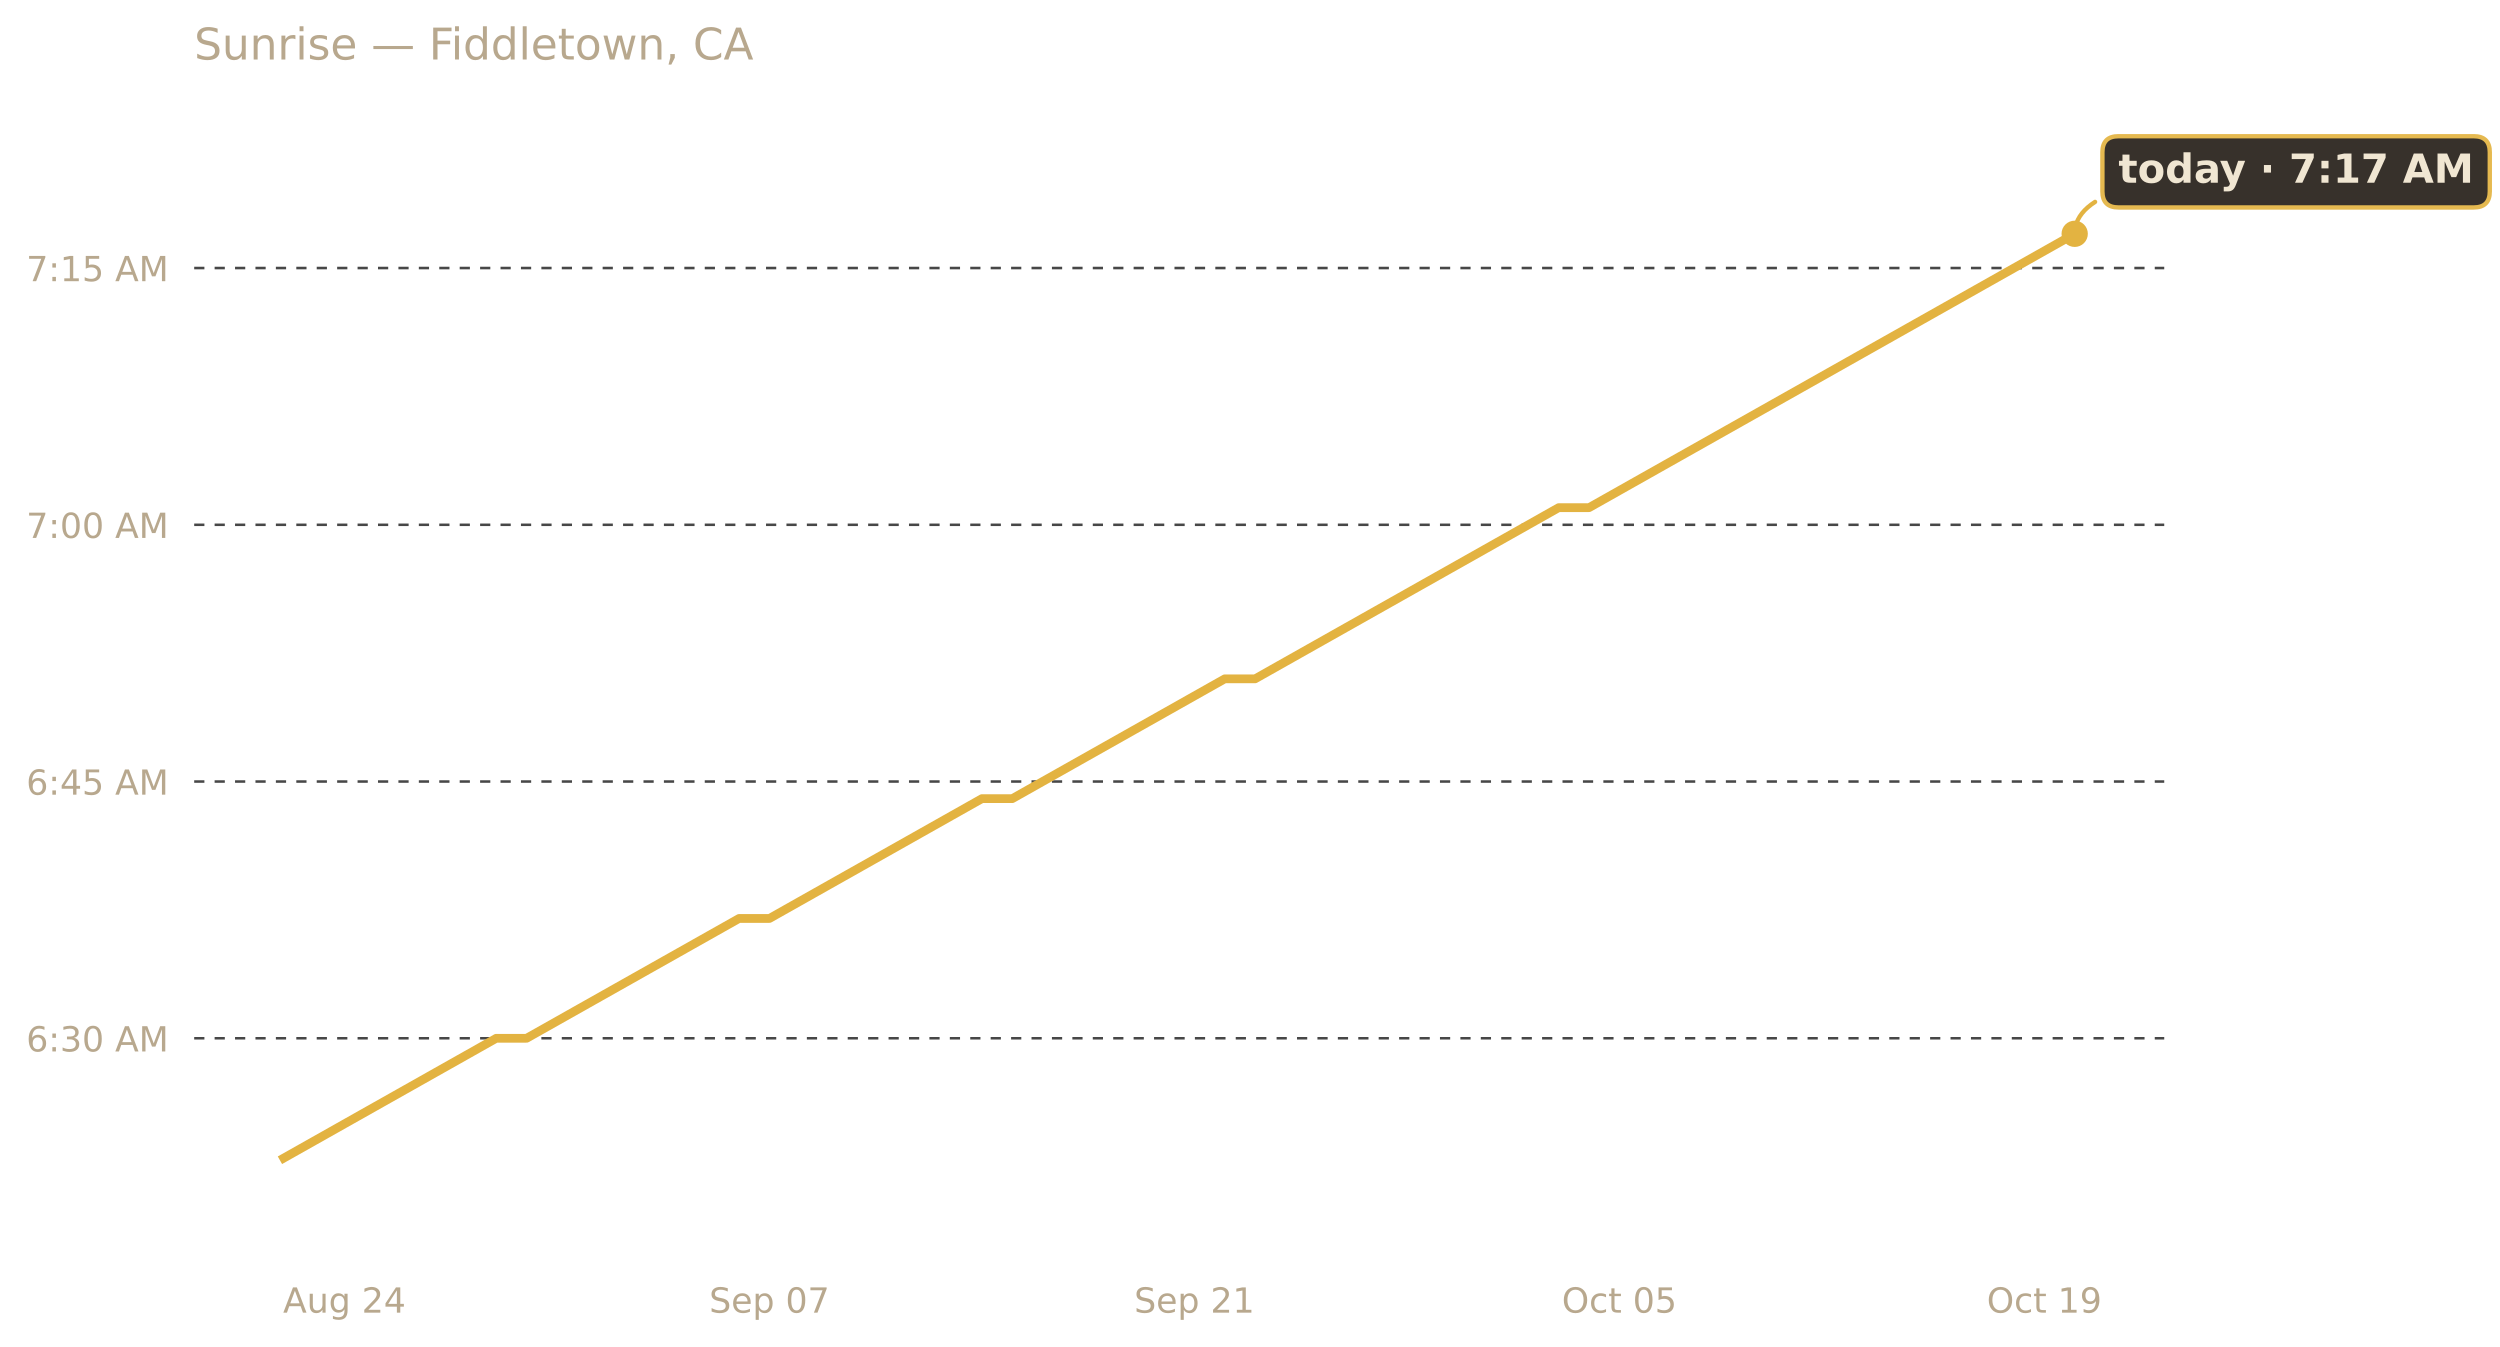
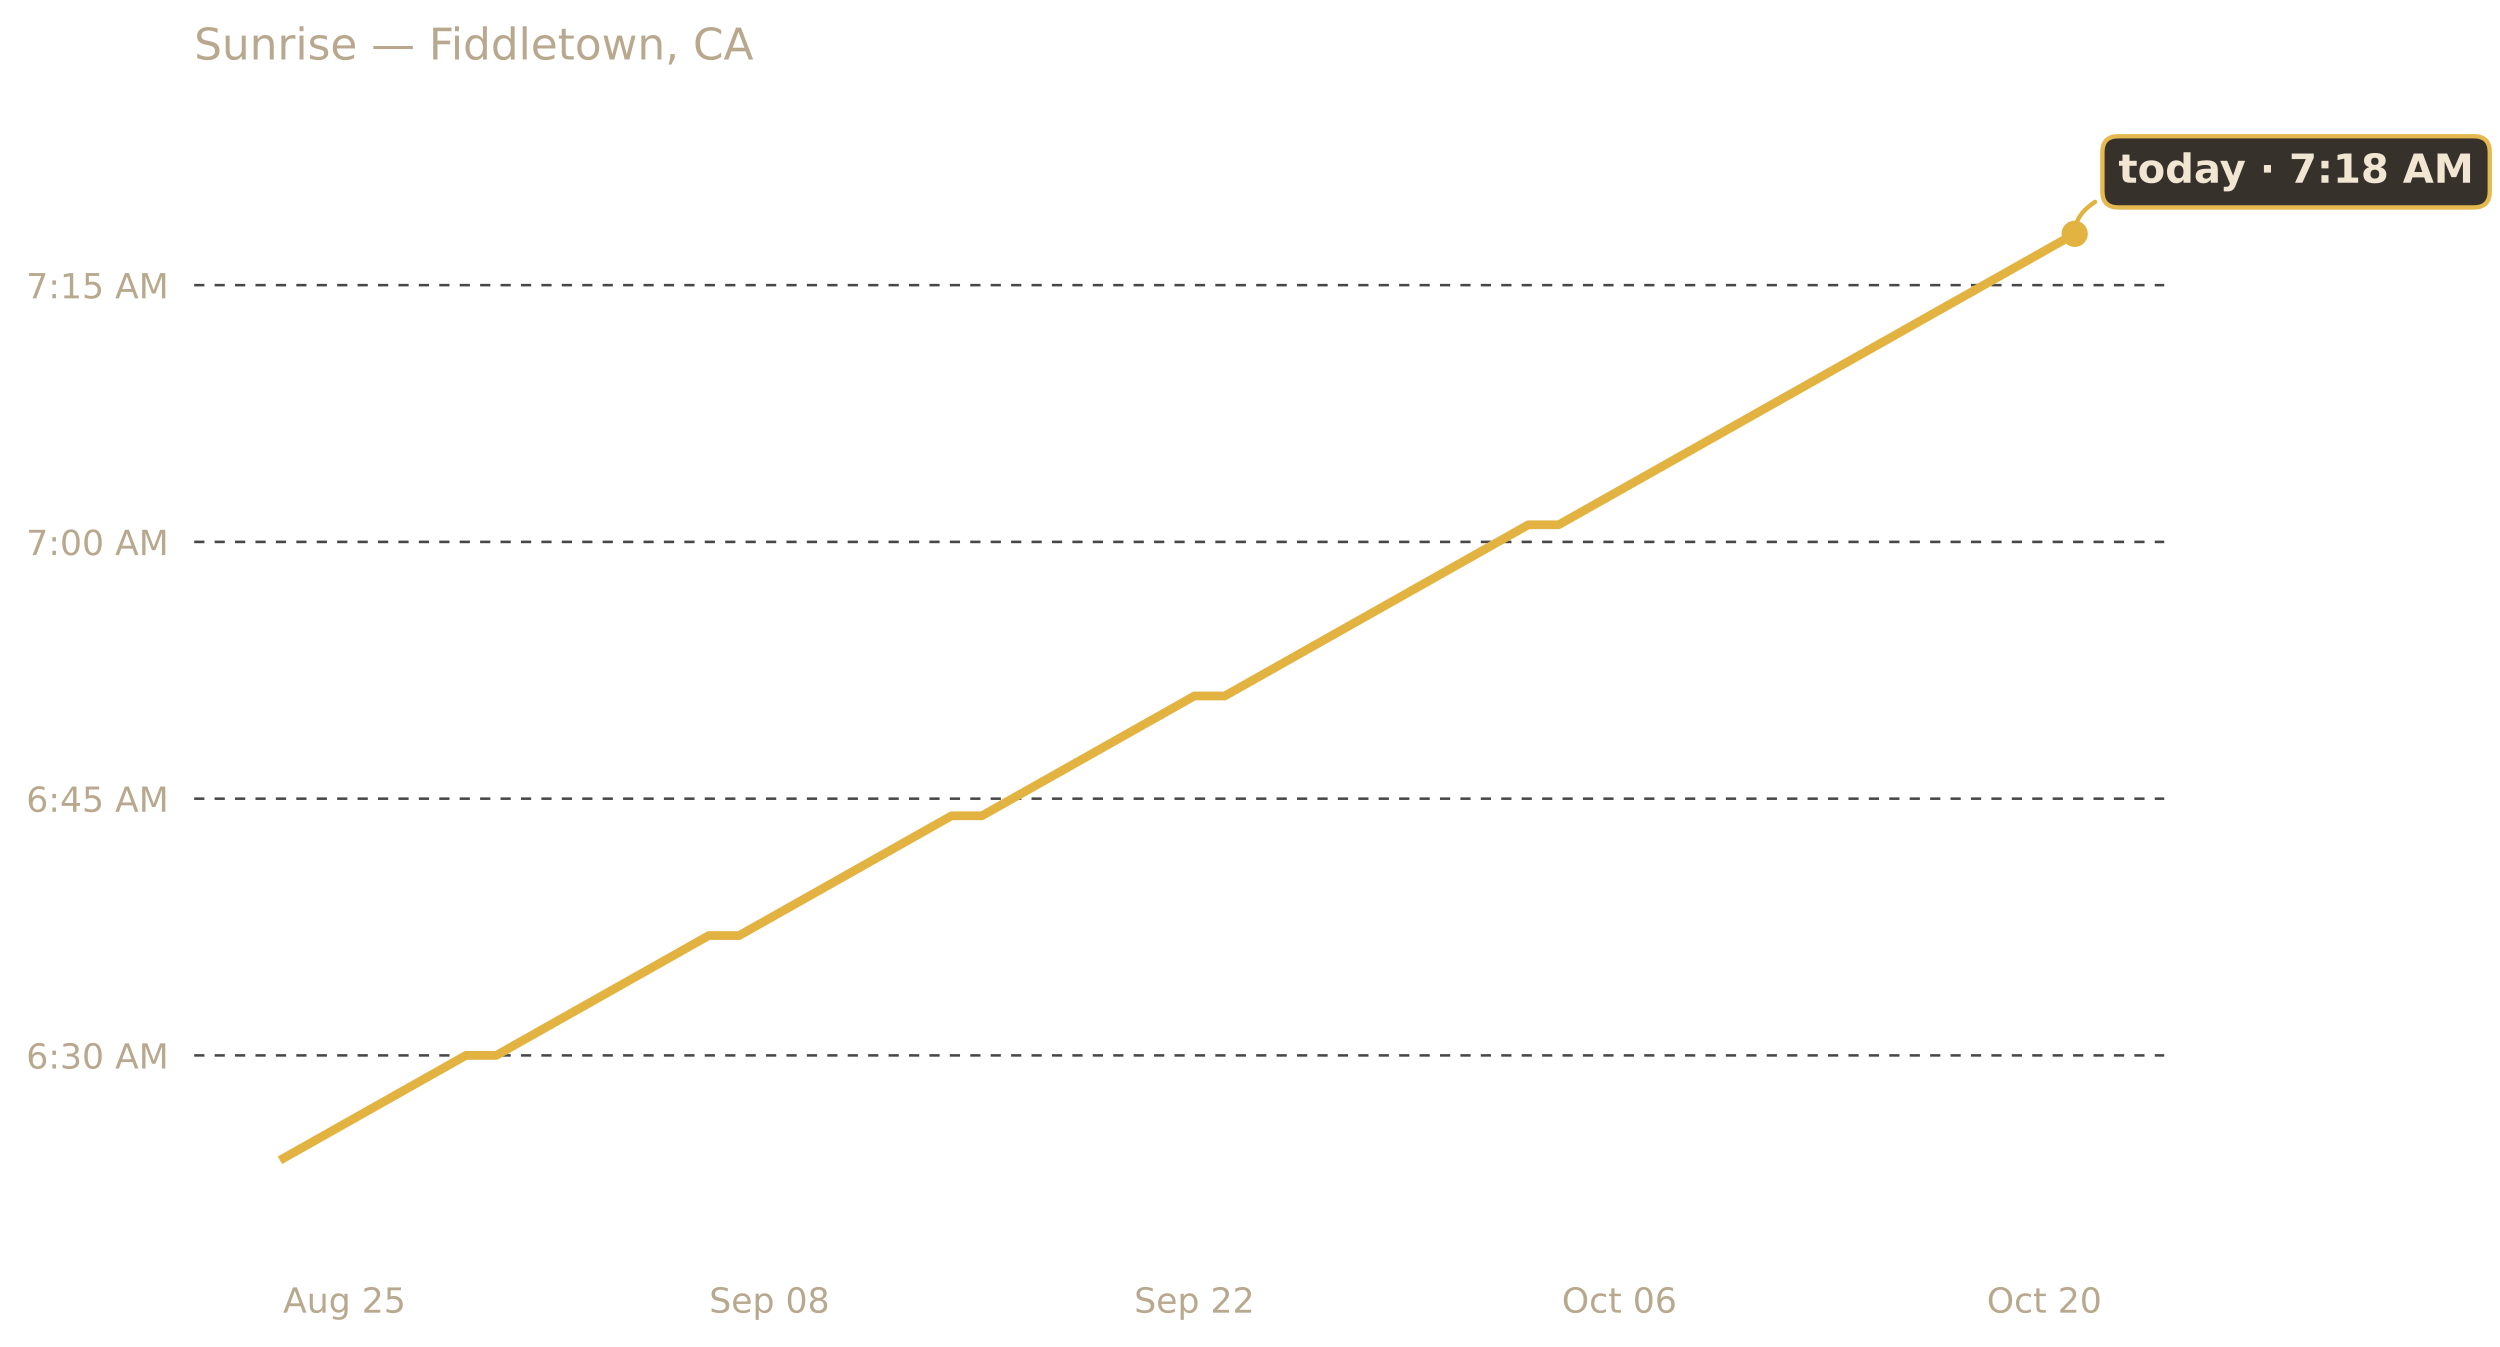
<svg xmlns="http://www.w3.org/2000/svg" xmlns:xlink="http://www.w3.org/1999/xlink" width="685.516pt" height="369.112pt" viewBox="0 0 685.516 369.112" version="1.1">
  <defs>
    <style type="text/css">*{stroke-linejoin: round; stroke-linecap: butt}</style>
  </defs>
  <g id="figure_1">
    <g id="patch_1">
      <path d="M 0 369.112  L 685.516 369.112  L 685.516 0  L 0 0  L 0 369.112  z " style="fill: none; opacity: 0" />
    </g>
    <g id="axes_1">
      <g id="patch_2">
        <path d="M 53.248 345.718  L 593.447 345.718  L 593.447 30.318  L 53.248 30.318  L 53.248 345.718  z " style="fill: none" />
      </g>
      <g id="matplotlib.axis_1">
        <g id="xtick_1">
          <g id="text_1">
            <g style="fill: #b8a88e" transform="translate(77.62049 359.9366) scale(0.095 -0.095)">
              <defs>
                <path id="DejaVuSans-41" d="M 2188 4044  L 1331 1722  L 3047 1722  L 2188 4044  z M 1831 4666  L 2547 4666  L 4325 0  L 3669 0  L 3244 1197  L 1141 1197  L 716 0  L 50 0  L 1831 4666  z " transform="scale(0.015625)" />
                <path id="DejaVuSans-75" d="M 544 1381  L 544 3500  L 1119 3500  L 1119 1403  Q 1119 906 1312 657  Q 1506 409 1894 409  Q 2359 409 2629 706  Q 2900 1003 2900 1516  L 2900 3500  L 3475 3500  L 3475 0  L 2900 0  L 2900 538  Q 2691 219 2414 64  Q 2138 -91 1772 -91  Q 1169 -91 856 284  Q 544 659 544 1381  z M 1991 3584  L 1991 3584  z " transform="scale(0.015625)" />
                <path id="DejaVuSans-67" d="M 2906 1791  Q 2906 2416 2648 2759  Q 2391 3103 1925 3103  Q 1463 3103 1205 2759  Q 947 2416 947 1791  Q 947 1169 1205 825  Q 1463 481 1925 481  Q 2391 481 2648 825  Q 2906 1169 2906 1791  z M 3481 434  Q 3481 -459 3084 -895  Q 2688 -1331 1869 -1331  Q 1566 -1331 1297 -1286  Q 1028 -1241 775 -1147  L 775 -588  Q 1028 -725 1275 -790  Q 1522 -856 1778 -856  Q 2344 -856 2625 -561  Q 2906 -266 2906 331  L 2906 616  Q 2728 306 2450 153  Q 2172 0 1784 0  Q 1141 0 747 490  Q 353 981 353 1791  Q 353 2603 747 3093  Q 1141 3584 1784 3584  Q 2172 3584 2450 3431  Q 2728 3278 2906 2969  L 2906 3500  L 3481 3500  L 3481 434  z " transform="scale(0.015625)" />
                <path id="DejaVuSans-20" transform="scale(0.015625)" />
                <path id="DejaVuSans-32" d="M 1228 531  L 3431 531  L 3431 0  L 469 0  L 469 531  Q 828 903 1448 1529  Q 2069 2156 2228 2338  Q 2531 2678 2651 2914  Q 2772 3150 2772 3378  Q 2772 3750 2511 3984  Q 2250 4219 1831 4219  Q 1534 4219 1204 4116  Q 875 4013 500 3803  L 500 4441  Q 881 4594 1212 4672  Q 1544 4750 1819 4750  Q 2544 4750 2975 4387  Q 3406 4025 3406 3419  Q 3406 3131 3298 2873  Q 3191 2616 2906 2266  Q 2828 2175 2409 1742  Q 1991 1309 1228 531  z " transform="scale(0.015625)" />
-                 <path id="DejaVuSans-34" d="M 2419 4116  L 825 1625  L 2419 1625  L 2419 4116  z M 2253 4666  L 3047 4666  L 3047 1625  L 3713 1625  L 3713 1100  L 3047 1100  L 3047 0  L 2419 0  L 2419 1100  L 313 1100  L 313 1709  L 2253 4666  z " transform="scale(0.015625)" />
+                 <path id="DejaVuSans-35" d="M 691 4666  L 3169 4666  L 3169 4134  L 1269 4134  L 1269 2991  Q 1406 3038 1543 3061  Q 1681 3084 1819 3084  Q 2600 3084 3056 2656  Q 3513 2228 3513 1497  Q 3513 744 3044 326  Q 2575 -91 1722 -91  Q 1428 -91 1123 -41  Q 819 9 494 109  L 494 744  Q 775 591 1075 516  Q 1375 441 1709 441  Q 2250 441 2565 725  Q 2881 1009 2881 1497  Q 2881 1984 2565 2268  Q 2250 2553 1709 2553  Q 1456 2553 1204 2497  Q 953 2441 691 2322  L 691 4666  z " transform="scale(0.015625)" />
              </defs>
              <use xlink:href="#DejaVuSans-41" />
              <use xlink:href="#DejaVuSans-75" x="68.408" />
              <use xlink:href="#DejaVuSans-67" x="131.787" />
              <use xlink:href="#DejaVuSans-20" x="195.264" />
              <use xlink:href="#DejaVuSans-32" x="227.051" />
-               <use xlink:href="#DejaVuSans-34" x="290.674" />
+               <use xlink:href="#DejaVuSans-35" x="290.674" />
            </g>
          </g>
        </g>
        <g id="xtick_2">
          <g id="text_2">
            <g style="fill: #b8a88e" transform="translate(194.4717 359.9366) scale(0.095 -0.095)">
              <defs>
                <path id="DejaVuSans-53" d="M 3425 4513  L 3425 3897  Q 3066 4069 2747 4153  Q 2428 4238 2131 4238  Q 1616 4238 1336 4038  Q 1056 3838 1056 3469  Q 1056 3159 1242 3001  Q 1428 2844 1947 2747  L 2328 2669  Q 3034 2534 3370 2195  Q 3706 1856 3706 1288  Q 3706 609 3251 259  Q 2797 -91 1919 -91  Q 1588 -91 1214 -16  Q 841 59 441 206  L 441 856  Q 825 641 1194 531  Q 1563 422 1919 422  Q 2459 422 2753 634  Q 3047 847 3047 1241  Q 3047 1584 2836 1778  Q 2625 1972 2144 2069  L 1759 2144  Q 1053 2284 737 2584  Q 422 2884 422 3419  Q 422 4038 858 4394  Q 1294 4750 2059 4750  Q 2388 4750 2728 4690  Q 3069 4631 3425 4513  z " transform="scale(0.015625)" />
                <path id="DejaVuSans-65" d="M 3597 1894  L 3597 1613  L 953 1613  Q 991 1019 1311 708  Q 1631 397 2203 397  Q 2534 397 2845 478  Q 3156 559 3463 722  L 3463 178  Q 3153 47 2828 -22  Q 2503 -91 2169 -91  Q 1331 -91 842 396  Q 353 884 353 1716  Q 353 2575 817 3079  Q 1281 3584 2069 3584  Q 2775 3584 3186 3129  Q 3597 2675 3597 1894  z M 3022 2063  Q 3016 2534 2758 2815  Q 2500 3097 2075 3097  Q 1594 3097 1305 2825  Q 1016 2553 972 2059  L 3022 2063  z " transform="scale(0.015625)" />
                <path id="DejaVuSans-70" d="M 1159 525  L 1159 -1331  L 581 -1331  L 581 3500  L 1159 3500  L 1159 2969  Q 1341 3281 1617 3432  Q 1894 3584 2278 3584  Q 2916 3584 3314 3078  Q 3713 2572 3713 1747  Q 3713 922 3314 415  Q 2916 -91 2278 -91  Q 1894 -91 1617 61  Q 1341 213 1159 525  z M 3116 1747  Q 3116 2381 2855 2742  Q 2594 3103 2138 3103  Q 1681 3103 1420 2742  Q 1159 2381 1159 1747  Q 1159 1113 1420 752  Q 1681 391 2138 391  Q 2594 391 2855 752  Q 3116 1113 3116 1747  z " transform="scale(0.015625)" />
                <path id="DejaVuSans-30" d="M 2034 4250  Q 1547 4250 1301 3770  Q 1056 3291 1056 2328  Q 1056 1369 1301 889  Q 1547 409 2034 409  Q 2525 409 2770 889  Q 3016 1369 3016 2328  Q 3016 3291 2770 3770  Q 2525 4250 2034 4250  z M 2034 4750  Q 2819 4750 3233 4129  Q 3647 3509 3647 2328  Q 3647 1150 3233 529  Q 2819 -91 2034 -91  Q 1250 -91 836 529  Q 422 1150 422 2328  Q 422 3509 836 4129  Q 1250 4750 2034 4750  z " transform="scale(0.015625)" />
-                 <path id="DejaVuSans-37" d="M 525 4666  L 3525 4666  L 3525 4397  L 1831 0  L 1172 0  L 2766 4134  L 525 4134  L 525 4666  z " transform="scale(0.015625)" />
+                 <path id="DejaVuSans-38" d="M 2034 2216  Q 1584 2216 1326 1975  Q 1069 1734 1069 1313  Q 1069 891 1326 650  Q 1584 409 2034 409  Q 2484 409 2743 651  Q 3003 894 3003 1313  Q 3003 1734 2745 1975  Q 2488 2216 2034 2216  z M 1403 2484  Q 997 2584 770 2862  Q 544 3141 544 3541  Q 544 4100 942 4425  Q 1341 4750 2034 4750  Q 2731 4750 3128 4425  Q 3525 4100 3525 3541  Q 3525 3141 3298 2862  Q 3072 2584 2669 2484  Q 3125 2378 3379 2068  Q 3634 1759 3634 1313  Q 3634 634 3220 271  Q 2806 -91 2034 -91  Q 1263 -91 848 271  Q 434 634 434 1313  Q 434 1759 690 2068  Q 947 2378 1403 2484  z M 1172 3481  Q 1172 3119 1398 2916  Q 1625 2713 2034 2713  Q 2441 2713 2670 2916  Q 2900 3119 2900 3481  Q 2900 3844 2670 4047  Q 2441 4250 2034 4250  Q 1625 4250 1398 4047  Q 1172 3844 1172 3481  z " transform="scale(0.015625)" />
              </defs>
              <use xlink:href="#DejaVuSans-53" />
              <use xlink:href="#DejaVuSans-65" x="63.477" />
              <use xlink:href="#DejaVuSans-70" x="125" />
              <use xlink:href="#DejaVuSans-20" x="188.477" />
              <use xlink:href="#DejaVuSans-30" x="220.264" />
-               <use xlink:href="#DejaVuSans-37" x="283.887" />
+               <use xlink:href="#DejaVuSans-38" x="283.887" />
            </g>
          </g>
        </g>
        <g id="xtick_3">
          <g id="text_3">
            <g style="fill: #b8a88e" transform="translate(311.0016 359.9366) scale(0.095 -0.095)">
-               <defs>
-                 <path id="DejaVuSans-31" d="M 794 531  L 1825 531  L 1825 4091  L 703 3866  L 703 4441  L 1819 4666  L 2450 4666  L 2450 531  L 3481 531  L 3481 0  L 794 0  L 794 531  z " transform="scale(0.015625)" />
-               </defs>
              <use xlink:href="#DejaVuSans-53" />
              <use xlink:href="#DejaVuSans-65" x="63.477" />
              <use xlink:href="#DejaVuSans-70" x="125" />
              <use xlink:href="#DejaVuSans-20" x="188.477" />
              <use xlink:href="#DejaVuSans-32" x="220.264" />
-               <use xlink:href="#DejaVuSans-31" x="283.887" />
+               <use xlink:href="#DejaVuSans-32" x="283.887" />
            </g>
          </g>
        </g>
        <g id="xtick_4">
          <g id="text_4">
            <g style="fill: #b8a88e" transform="translate(428.2721 359.9366) scale(0.095 -0.095)">
              <defs>
                <path id="DejaVuSans-4f" d="M 2522 4238  Q 1834 4238 1429 3725  Q 1025 3213 1025 2328  Q 1025 1447 1429 934  Q 1834 422 2522 422  Q 3209 422 3611 934  Q 4013 1447 4013 2328  Q 4013 3213 3611 3725  Q 3209 4238 2522 4238  z M 2522 4750  Q 3503 4750 4090 4092  Q 4678 3434 4678 2328  Q 4678 1225 4090 567  Q 3503 -91 2522 -91  Q 1538 -91 948 565  Q 359 1222 359 2328  Q 359 3434 948 4092  Q 1538 4750 2522 4750  z " transform="scale(0.015625)" />
                <path id="DejaVuSans-63" d="M 3122 3366  L 3122 2828  Q 2878 2963 2633 3030  Q 2388 3097 2138 3097  Q 1578 3097 1268 2742  Q 959 2388 959 1747  Q 959 1106 1268 751  Q 1578 397 2138 397  Q 2388 397 2633 464  Q 2878 531 3122 666  L 3122 134  Q 2881 22 2623 -34  Q 2366 -91 2075 -91  Q 1284 -91 818 406  Q 353 903 353 1747  Q 353 2603 823 3093  Q 1294 3584 2113 3584  Q 2378 3584 2631 3529  Q 2884 3475 3122 3366  z " transform="scale(0.015625)" />
                <path id="DejaVuSans-74" d="M 1172 4494  L 1172 3500  L 2356 3500  L 2356 3053  L 1172 3053  L 1172 1153  Q 1172 725 1289 603  Q 1406 481 1766 481  L 2356 481  L 2356 0  L 1766 0  Q 1100 0 847 248  Q 594 497 594 1153  L 594 3053  L 172 3053  L 172 3500  L 594 3500  L 594 4494  L 1172 4494  z " transform="scale(0.015625)" />
-                 <path id="DejaVuSans-35" d="M 691 4666  L 3169 4666  L 3169 4134  L 1269 4134  L 1269 2991  Q 1406 3038 1543 3061  Q 1681 3084 1819 3084  Q 2600 3084 3056 2656  Q 3513 2228 3513 1497  Q 3513 744 3044 326  Q 2575 -91 1722 -91  Q 1428 -91 1123 -41  Q 819 9 494 109  L 494 744  Q 775 591 1075 516  Q 1375 441 1709 441  Q 2250 441 2565 725  Q 2881 1009 2881 1497  Q 2881 1984 2565 2268  Q 2250 2553 1709 2553  Q 1456 2553 1204 2497  Q 953 2441 691 2322  L 691 4666  z " transform="scale(0.015625)" />
+                 <path id="DejaVuSans-36" d="M 2113 2584  Q 1688 2584 1439 2293  Q 1191 2003 1191 1497  Q 1191 994 1439 701  Q 1688 409 2113 409  Q 2538 409 2786 701  Q 3034 994 3034 1497  Q 3034 2003 2786 2293  Q 2538 2584 2113 2584  z M 3366 4563  L 3366 3988  Q 3128 4100 2886 4159  Q 2644 4219 2406 4219  Q 1781 4219 1451 3797  Q 1122 3375 1075 2522  Q 1259 2794 1537 2939  Q 1816 3084 2150 3084  Q 2853 3084 3261 2657  Q 3669 2231 3669 1497  Q 3669 778 3244 343  Q 2819 -91 2113 -91  Q 1303 -91 875 529  Q 447 1150 447 2328  Q 447 3434 972 4092  Q 1497 4750 2381 4750  Q 2619 4750 2861 4703  Q 3103 4656 3366 4563  z " transform="scale(0.015625)" />
              </defs>
              <use xlink:href="#DejaVuSans-4f" />
              <use xlink:href="#DejaVuSans-63" x="78.711" />
              <use xlink:href="#DejaVuSans-74" x="133.691" />
              <use xlink:href="#DejaVuSans-20" x="172.9" />
              <use xlink:href="#DejaVuSans-30" x="204.688" />
-               <use xlink:href="#DejaVuSans-35" x="268.311" />
+               <use xlink:href="#DejaVuSans-36" x="268.311" />
            </g>
          </g>
        </g>
        <g id="xtick_5">
          <g id="text_5">
            <g style="fill: #b8a88e" transform="translate(544.802 359.9366) scale(0.095 -0.095)">
-               <defs>
-                 <path id="DejaVuSans-39" d="M 703 97  L 703 672  Q 941 559 1184 500  Q 1428 441 1663 441  Q 2288 441 2617 861  Q 2947 1281 2994 2138  Q 2813 1869 2534 1725  Q 2256 1581 1919 1581  Q 1219 1581 811 2004  Q 403 2428 403 3163  Q 403 3881 828 4315  Q 1253 4750 1959 4750  Q 2769 4750 3195 4129  Q 3622 3509 3622 2328  Q 3622 1225 3098 567  Q 2575 -91 1691 -91  Q 1453 -91 1209 -44  Q 966 3 703 97  z M 1959 2075  Q 2384 2075 2632 2365  Q 2881 2656 2881 3163  Q 2881 3666 2632 3958  Q 2384 4250 1959 4250  Q 1534 4250 1286 3958  Q 1038 3666 1038 3163  Q 1038 2656 1286 2365  Q 1534 2075 1959 2075  z " transform="scale(0.015625)" />
-               </defs>
              <use xlink:href="#DejaVuSans-4f" />
              <use xlink:href="#DejaVuSans-63" x="78.711" />
              <use xlink:href="#DejaVuSans-74" x="133.691" />
              <use xlink:href="#DejaVuSans-20" x="172.9" />
-               <use xlink:href="#DejaVuSans-31" x="204.688" />
-               <use xlink:href="#DejaVuSans-39" x="268.311" />
+               <use xlink:href="#DejaVuSans-32" x="204.688" />
+               <use xlink:href="#DejaVuSans-30" x="268.311" />
            </g>
          </g>
        </g>
      </g>
      <g id="matplotlib.axis_2">
        <g id="ytick_1">
          <g id="line2d_1">
-             <path d="M 53.248 284.703  L 593.447 284.703  " clip-path="url(#p70801b725b)" style="fill: none; stroke-dasharray: 2.8,2.8; stroke-dashoffset: 0; stroke: #474747; stroke-width: 0.7" />
+             <path d="M 53.248 289.397  L 593.447 289.397  " clip-path="url(#p1484481f68)" style="fill: none; stroke-dasharray: 2.8,2.8; stroke-dashoffset: 0; stroke: #474747; stroke-width: 0.7" />
          </g>
          <g id="text_6">
-             <g style="fill: #b8a88e" transform="translate(7.2 288.3125) scale(0.095 -0.095)">
-               <defs>
-                 <path id="DejaVuSans-36" d="M 2113 2584  Q 1688 2584 1439 2293  Q 1191 2003 1191 1497  Q 1191 994 1439 701  Q 1688 409 2113 409  Q 2538 409 2786 701  Q 3034 994 3034 1497  Q 3034 2003 2786 2293  Q 2538 2584 2113 2584  z M 3366 4563  L 3366 3988  Q 3128 4100 2886 4159  Q 2644 4219 2406 4219  Q 1781 4219 1451 3797  Q 1122 3375 1075 2522  Q 1259 2794 1537 2939  Q 1816 3084 2150 3084  Q 2853 3084 3261 2657  Q 3669 2231 3669 1497  Q 3669 778 3244 343  Q 2819 -91 2113 -91  Q 1303 -91 875 529  Q 447 1150 447 2328  Q 447 3434 972 4092  Q 1497 4750 2381 4750  Q 2619 4750 2861 4703  Q 3103 4656 3366 4563  z " transform="scale(0.015625)" />
+             <g style="fill: #b8a88e" transform="translate(7.2 293.006) scale(0.095 -0.095)">
+               <defs>
                <path id="DejaVuSans-3a" d="M 750 794  L 1409 794  L 1409 0  L 750 0  L 750 794  z M 750 3309  L 1409 3309  L 1409 2516  L 750 2516  L 750 3309  z " transform="scale(0.015625)" />
                <path id="DejaVuSans-33" d="M 2597 2516  Q 3050 2419 3304 2112  Q 3559 1806 3559 1356  Q 3559 666 3084 287  Q 2609 -91 1734 -91  Q 1441 -91 1130 -33  Q 819 25 488 141  L 488 750  Q 750 597 1062 519  Q 1375 441 1716 441  Q 2309 441 2620 675  Q 2931 909 2931 1356  Q 2931 1769 2642 2001  Q 2353 2234 1838 2234  L 1294 2234  L 1294 2753  L 1863 2753  Q 2328 2753 2575 2939  Q 2822 3125 2822 3475  Q 2822 3834 2567 4026  Q 2313 4219 1838 4219  Q 1578 4219 1281 4162  Q 984 4106 628 3988  L 628 4550  Q 988 4650 1302 4700  Q 1616 4750 1894 4750  Q 2613 4750 3031 4423  Q 3450 4097 3450 3541  Q 3450 3153 3228 2886  Q 3006 2619 2597 2516  z " transform="scale(0.015625)" />
                <path id="DejaVuSans-4d" d="M 628 4666  L 1569 4666  L 2759 1491  L 3956 4666  L 4897 4666  L 4897 0  L 4281 0  L 4281 4097  L 3078 897  L 2444 897  L 1241 4097  L 1241 0  L 628 0  L 628 4666  z " transform="scale(0.015625)" />
              </defs>
              <use xlink:href="#DejaVuSans-36" />
              <use xlink:href="#DejaVuSans-3a" x="63.623" />
              <use xlink:href="#DejaVuSans-33" x="97.314" />
              <use xlink:href="#DejaVuSans-30" x="160.938" />
              <use xlink:href="#DejaVuSans-20" x="224.561" />
              <use xlink:href="#DejaVuSans-41" x="256.348" />
              <use xlink:href="#DejaVuSans-4d" x="324.756" />
            </g>
          </g>
        </g>
        <g id="ytick_2">
          <g id="line2d_2">
-             <path d="M 53.248 214.301  L 593.447 214.301  " clip-path="url(#p70801b725b)" style="fill: none; stroke-dasharray: 2.8,2.8; stroke-dashoffset: 0; stroke: #474747; stroke-width: 0.7" />
+             <path d="M 53.248 218.995  L 593.447 218.995  " clip-path="url(#p1484481f68)" style="fill: none; stroke-dasharray: 2.8,2.8; stroke-dashoffset: 0; stroke: #474747; stroke-width: 0.7" />
          </g>
          <g id="text_7">
-             <g style="fill: #b8a88e" transform="translate(7.2 217.9107) scale(0.095 -0.095)">
+             <g style="fill: #b8a88e" transform="translate(7.2 222.6042) scale(0.095 -0.095)">
+               <defs>
+                 <path id="DejaVuSans-34" d="M 2419 4116  L 825 1625  L 2419 1625  L 2419 4116  z M 2253 4666  L 3047 4666  L 3047 1625  L 3713 1625  L 3713 1100  L 3047 1100  L 3047 0  L 2419 0  L 2419 1100  L 313 1100  L 313 1709  L 2253 4666  z " transform="scale(0.015625)" />
+               </defs>
              <use xlink:href="#DejaVuSans-36" />
              <use xlink:href="#DejaVuSans-3a" x="63.623" />
              <use xlink:href="#DejaVuSans-34" x="97.314" />
              <use xlink:href="#DejaVuSans-35" x="160.938" />
              <use xlink:href="#DejaVuSans-20" x="224.561" />
              <use xlink:href="#DejaVuSans-41" x="256.348" />
              <use xlink:href="#DejaVuSans-4d" x="324.756" />
            </g>
          </g>
        </g>
        <g id="ytick_3">
          <g id="line2d_3">
-             <path d="M 53.248 143.9  L 593.447 143.9  " clip-path="url(#p70801b725b)" style="fill: none; stroke-dasharray: 2.8,2.8; stroke-dashoffset: 0; stroke: #474747; stroke-width: 0.7" />
+             <path d="M 53.248 148.593  L 593.447 148.593  " clip-path="url(#p1484481f68)" style="fill: none; stroke-dasharray: 2.8,2.8; stroke-dashoffset: 0; stroke: #474747; stroke-width: 0.7" />
          </g>
          <g id="text_8">
-             <g style="fill: #b8a88e" transform="translate(7.2 147.5089) scale(0.095 -0.095)">
+             <g style="fill: #b8a88e" transform="translate(7.2 152.2024) scale(0.095 -0.095)">
+               <defs>
+                 <path id="DejaVuSans-37" d="M 525 4666  L 3525 4666  L 3525 4397  L 1831 0  L 1172 0  L 2766 4134  L 525 4134  L 525 4666  z " transform="scale(0.015625)" />
+               </defs>
              <use xlink:href="#DejaVuSans-37" />
              <use xlink:href="#DejaVuSans-3a" x="63.623" />
              <use xlink:href="#DejaVuSans-30" x="97.314" />
              <use xlink:href="#DejaVuSans-30" x="160.938" />
              <use xlink:href="#DejaVuSans-20" x="224.561" />
              <use xlink:href="#DejaVuSans-41" x="256.348" />
              <use xlink:href="#DejaVuSans-4d" x="324.756" />
            </g>
          </g>
        </g>
        <g id="ytick_4">
          <g id="line2d_4">
-             <path d="M 53.248 73.498  L 593.447 73.498  " clip-path="url(#p70801b725b)" style="fill: none; stroke-dasharray: 2.8,2.8; stroke-dashoffset: 0; stroke: #474747; stroke-width: 0.7" />
+             <path d="M 53.248 78.191  L 593.447 78.191  " clip-path="url(#p1484481f68)" style="fill: none; stroke-dasharray: 2.8,2.8; stroke-dashoffset: 0; stroke: #474747; stroke-width: 0.7" />
          </g>
          <g id="text_9">
-             <g style="fill: #b8a88e" transform="translate(7.2 77.10715) scale(0.095 -0.095)">
+             <g style="fill: #b8a88e" transform="translate(7.2 81.8006) scale(0.095 -0.095)">
+               <defs>
+                 <path id="DejaVuSans-31" d="M 794 531  L 1825 531  L 1825 4091  L 703 3866  L 703 4441  L 1819 4666  L 2450 4666  L 2450 531  L 3481 531  L 3481 0  L 794 0  L 794 531  z " transform="scale(0.015625)" />
+               </defs>
              <use xlink:href="#DejaVuSans-37" />
              <use xlink:href="#DejaVuSans-3a" x="63.623" />
              <use xlink:href="#DejaVuSans-31" x="97.314" />
              <use xlink:href="#DejaVuSans-35" x="160.938" />
              <use xlink:href="#DejaVuSans-20" x="224.561" />
              <use xlink:href="#DejaVuSans-41" x="256.348" />
              <use xlink:href="#DejaVuSans-4d" x="324.756" />
            </g>
          </g>
        </g>
      </g>
      <g id="line2d_5">
-         <path d="M 77.802 317.557  L 86.126 312.864  L 94.45 308.171  L 102.773 303.477  L 111.097 298.784  L 119.42 294.09  L 127.744 289.397  L 136.067 284.703  L 144.391 284.703  L 152.715 280.01  L 161.038 275.316  L 169.362 270.623  L 177.685 265.929  L 186.009 261.236  L 194.332 256.543  L 202.656 251.849  L 210.979 251.849  L 219.303 247.156  L 227.627 242.462  L 235.95 237.769  L 244.274 233.075  L 252.597 228.382  L 260.921 223.688  L 269.244 218.995  L 277.568 218.995  L 285.891 214.301  L 294.215 209.608  L 302.539 204.915  L 310.862 200.221  L 319.186 195.528  L 327.509 190.834  L 335.833 186.141  L 344.156 186.141  L 352.48 181.447  L 360.804 176.754  L 369.127 172.06  L 377.451 167.367  L 385.774 162.673  L 394.098 157.98  L 402.421 153.287  L 410.745 148.593  L 419.068 143.9  L 427.392 139.206  L 435.716 139.206  L 444.039 134.513  L 452.363 129.819  L 460.686 125.126  L 469.01 120.432  L 477.333 115.739  L 485.657 111.046  L 493.981 106.352  L 502.304 101.659  L 510.628 96.965  L 518.951 92.272  L 527.275 87.578  L 535.598 82.885  L 543.922 78.191  L 552.245 73.498  L 560.569 68.804  L 568.893 64.111  " clip-path="url(#p70801b725b)" style="fill: none; stroke: #e3b341; stroke-width: 2.4; stroke-linecap: square" />
+         <path d="M 77.802 317.557  L 86.126 312.864  L 94.45 308.171  L 102.773 303.477  L 111.097 298.784  L 119.42 294.09  L 127.744 289.397  L 136.067 289.397  L 144.391 284.703  L 152.715 280.01  L 161.038 275.316  L 169.362 270.623  L 177.685 265.929  L 186.009 261.236  L 194.332 256.543  L 202.656 256.543  L 210.979 251.849  L 219.303 247.156  L 227.627 242.462  L 235.95 237.769  L 244.274 233.075  L 252.597 228.382  L 260.921 223.688  L 269.244 223.688  L 277.568 218.995  L 285.891 214.301  L 294.215 209.608  L 302.539 204.915  L 310.862 200.221  L 319.186 195.528  L 327.509 190.834  L 335.833 190.834  L 344.156 186.141  L 352.48 181.447  L 360.804 176.754  L 369.127 172.06  L 377.451 167.367  L 385.774 162.673  L 394.098 157.98  L 402.421 153.287  L 410.745 148.593  L 419.068 143.9  L 427.392 143.9  L 435.716 139.206  L 444.039 134.513  L 452.363 129.819  L 460.686 125.126  L 469.01 120.432  L 477.333 115.739  L 485.657 111.046  L 493.981 106.352  L 502.304 101.659  L 510.628 96.965  L 518.951 92.272  L 527.275 87.578  L 535.598 82.885  L 543.922 78.191  L 552.245 73.498  L 560.569 68.804  L 568.893 64.111  " clip-path="url(#p1484481f68)" style="fill: none; stroke: #e3b341; stroke-width: 2.4; stroke-linecap: square" />
      </g>
      <g id="patch_3">
        <path d="M 574.481 55.364  Q 570.003 58.242 569.113 62.124  " style="fill: none; stroke: #e3b341; stroke-width: 1.2; stroke-linecap: round" />
      </g>
      <g id="text_10">
        <g id="patch_4">
          <path d="M 580.893 56.885  L 678.316 56.885  Q 682.716 56.885 682.716 52.485  L 682.716 41.753  Q 682.716 37.353 678.316 37.353  L 580.893 37.353  Q 576.493 37.353 576.493 41.753  L 576.493 52.485  Q 576.493 56.885 580.893 56.885  z " style="fill: #262019; opacity: 0.92; stroke: #e3b341; stroke-width: 1.2; stroke-linejoin: miter" />
        </g>
        <g style="fill: #f0e6d2" transform="translate(580.8926 50.11098) scale(0.11 -0.11)">
          <defs>
            <path id="DejaVuSans-Bold-74" d="M 1759 4494  L 1759 3500  L 2913 3500  L 2913 2700  L 1759 2700  L 1759 1216  Q 1759 972 1856 886  Q 1953 800 2241 800  L 2816 800  L 2816 0  L 1856 0  Q 1194 0 917 276  Q 641 553 641 1216  L 641 2700  L 84 2700  L 84 3500  L 641 3500  L 641 4494  L 1759 4494  z " transform="scale(0.015625)" />
            <path id="DejaVuSans-Bold-6f" d="M 2203 2784  Q 1831 2784 1636 2517  Q 1441 2250 1441 1747  Q 1441 1244 1636 976  Q 1831 709 2203 709  Q 2569 709 2762 976  Q 2956 1244 2956 1747  Q 2956 2250 2762 2517  Q 2569 2784 2203 2784  z M 2203 3584  Q 3106 3584 3614 3096  Q 4122 2609 4122 1747  Q 4122 884 3614 396  Q 3106 -91 2203 -91  Q 1297 -91 786 396  Q 275 884 275 1747  Q 275 2609 786 3096  Q 1297 3584 2203 3584  z " transform="scale(0.015625)" />
            <path id="DejaVuSans-Bold-64" d="M 2919 2988  L 2919 4863  L 4044 4863  L 4044 0  L 2919 0  L 2919 506  Q 2688 197 2409 53  Q 2131 -91 1766 -91  Q 1119 -91 703 423  Q 288 938 288 1747  Q 288 2556 703 3070  Q 1119 3584 1766 3584  Q 2128 3584 2408 3439  Q 2688 3294 2919 2988  z M 2181 722  Q 2541 722 2730 984  Q 2919 1247 2919 1747  Q 2919 2247 2730 2509  Q 2541 2772 2181 2772  Q 1825 2772 1636 2509  Q 1447 2247 1447 1747  Q 1447 1247 1636 984  Q 1825 722 2181 722  z " transform="scale(0.015625)" />
            <path id="DejaVuSans-Bold-61" d="M 2106 1575  Q 1756 1575 1579 1456  Q 1403 1338 1403 1106  Q 1403 894 1545 773  Q 1688 653 1941 653  Q 2256 653 2472 879  Q 2688 1106 2688 1447  L 2688 1575  L 2106 1575  z M 3816 1997  L 3816 0  L 2688 0  L 2688 519  Q 2463 200 2181 54  Q 1900 -91 1497 -91  Q 953 -91 614 226  Q 275 544 275 1050  Q 275 1666 698 1953  Q 1122 2241 2028 2241  L 2688 2241  L 2688 2328  Q 2688 2594 2478 2717  Q 2269 2841 1825 2841  Q 1466 2841 1156 2769  Q 847 2697 581 2553  L 581 3406  Q 941 3494 1303 3539  Q 1666 3584 2028 3584  Q 2975 3584 3395 3211  Q 3816 2838 3816 1997  z " transform="scale(0.015625)" />
            <path id="DejaVuSans-Bold-79" d="M 78 3500  L 1197 3500  L 2138 1125  L 2938 3500  L 4056 3500  L 2584 -331  Q 2363 -916 2067 -1148  Q 1772 -1381 1288 -1381  L 641 -1381  L 641 -647  L 991 -647  Q 1275 -647 1404 -556  Q 1534 -466 1606 -231  L 1638 -134  L 78 3500  z " transform="scale(0.015625)" />
            <path id="DejaVuSans-Bold-20" transform="scale(0.015625)" />
            <path id="DejaVuSans-Bold-b7" d="M 653 2828  L 1778 2828  L 1778 1619  L 653 1619  L 653 2828  z " transform="scale(0.015625)" />
            <path id="DejaVuSans-Bold-37" d="M 428 4666  L 3944 4666  L 3944 3988  L 2125 0  L 953 0  L 2675 3781  L 428 3781  L 428 4666  z " transform="scale(0.015625)" />
            <path id="DejaVuSans-Bold-3a" d="M 716 3500  L 1844 3500  L 1844 2291  L 716 2291  L 716 3500  z M 716 1209  L 1844 1209  L 1844 0  L 716 0  L 716 1209  z " transform="scale(0.015625)" />
            <path id="DejaVuSans-Bold-31" d="M 750 831  L 1813 831  L 1813 3847  L 722 3622  L 722 4441  L 1806 4666  L 2950 4666  L 2950 831  L 4013 831  L 4013 0  L 750 0  L 750 831  z " transform="scale(0.015625)" />
+             <path id="DejaVuSans-Bold-38" d="M 2228 2088  Q 1891 2088 1709 1903  Q 1528 1719 1528 1375  Q 1528 1031 1709 848  Q 1891 666 2228 666  Q 2563 666 2741 848  Q 2919 1031 2919 1375  Q 2919 1722 2741 1905  Q 2563 2088 2228 2088  z M 1350 2484  Q 925 2613 709 2878  Q 494 3144 494 3541  Q 494 4131 934 4440  Q 1375 4750 2228 4750  Q 3075 4750 3515 4442  Q 3956 4134 3956 3541  Q 3956 3144 3739 2878  Q 3522 2613 3097 2484  Q 3572 2353 3814 2058  Q 4056 1763 4056 1313  Q 4056 619 3595 264  Q 3134 -91 2228 -91  Q 1319 -91 855 264  Q 391 619 391 1313  Q 391 1763 633 2058  Q 875 2353 1350 2484  z M 1631 3419  Q 1631 3141 1786 2991  Q 1941 2841 2228 2841  Q 2509 2841 2662 2991  Q 2816 3141 2816 3419  Q 2816 3697 2662 3845  Q 2509 3994 2228 3994  Q 1941 3994 1786 3844  Q 1631 3694 1631 3419  z " transform="scale(0.015625)" />
            <path id="DejaVuSans-Bold-41" d="M 3419 850  L 1538 850  L 1241 0  L 31 0  L 1759 4666  L 3194 4666  L 4922 0  L 3713 0  L 3419 850  z M 1838 1716  L 3116 1716  L 2478 3572  L 1838 1716  z " transform="scale(0.015625)" />
            <path id="DejaVuSans-Bold-4d" d="M 588 4666  L 2119 4666  L 3181 2169  L 4250 4666  L 5778 4666  L 5778 0  L 4641 0  L 4641 3413  L 3566 897  L 2803 897  L 1728 3413  L 1728 0  L 588 0  L 588 4666  z " transform="scale(0.015625)" />
          </defs>
          <use xlink:href="#DejaVuSans-Bold-74" />
          <use xlink:href="#DejaVuSans-Bold-6f" x="47.803" />
          <use xlink:href="#DejaVuSans-Bold-64" x="116.504" />
          <use xlink:href="#DejaVuSans-Bold-61" x="188.086" />
          <use xlink:href="#DejaVuSans-Bold-79" x="252.441" />
          <use xlink:href="#DejaVuSans-Bold-20" x="317.627" />
          <use xlink:href="#DejaVuSans-Bold-b7" x="352.441" />
          <use xlink:href="#DejaVuSans-Bold-20" x="390.43" />
          <use xlink:href="#DejaVuSans-Bold-37" x="425.244" />
          <use xlink:href="#DejaVuSans-Bold-3a" x="494.824" />
          <use xlink:href="#DejaVuSans-Bold-31" x="534.814" />
-           <use xlink:href="#DejaVuSans-Bold-37" x="604.395" />
+           <use xlink:href="#DejaVuSans-Bold-38" x="604.395" />
          <use xlink:href="#DejaVuSans-Bold-20" x="673.975" />
          <use xlink:href="#DejaVuSans-Bold-41" x="708.789" />
          <use xlink:href="#DejaVuSans-Bold-4d" x="786.182" />
        </g>
      </g>
      <g id="text_11">
        <g style="fill: #b8a88e" transform="translate(53.24797 16.31812) scale(0.12 -0.12)">
          <defs>
            <path id="DejaVuSans-6e" d="M 3513 2113  L 3513 0  L 2938 0  L 2938 2094  Q 2938 2591 2744 2837  Q 2550 3084 2163 3084  Q 1697 3084 1428 2787  Q 1159 2491 1159 1978  L 1159 0  L 581 0  L 581 3500  L 1159 3500  L 1159 2956  Q 1366 3272 1645 3428  Q 1925 3584 2291 3584  Q 2894 3584 3203 3211  Q 3513 2838 3513 2113  z " transform="scale(0.015625)" />
            <path id="DejaVuSans-72" d="M 2631 2963  Q 2534 3019 2420 3045  Q 2306 3072 2169 3072  Q 1681 3072 1420 2755  Q 1159 2438 1159 1844  L 1159 0  L 581 0  L 581 3500  L 1159 3500  L 1159 2956  Q 1341 3275 1631 3429  Q 1922 3584 2338 3584  Q 2397 3584 2469 3576  Q 2541 3569 2628 3553  L 2631 2963  z " transform="scale(0.015625)" />
            <path id="DejaVuSans-69" d="M 603 3500  L 1178 3500  L 1178 0  L 603 0  L 603 3500  z M 603 4863  L 1178 4863  L 1178 4134  L 603 4134  L 603 4863  z " transform="scale(0.015625)" />
            <path id="DejaVuSans-73" d="M 2834 3397  L 2834 2853  Q 2591 2978 2328 3040  Q 2066 3103 1784 3103  Q 1356 3103 1142 2972  Q 928 2841 928 2578  Q 928 2378 1081 2264  Q 1234 2150 1697 2047  L 1894 2003  Q 2506 1872 2764 1633  Q 3022 1394 3022 966  Q 3022 478 2636 193  Q 2250 -91 1575 -91  Q 1294 -91 989 -36  Q 684 19 347 128  L 347 722  Q 666 556 975 473  Q 1284 391 1588 391  Q 1994 391 2212 530  Q 2431 669 2431 922  Q 2431 1156 2273 1281  Q 2116 1406 1581 1522  L 1381 1569  Q 847 1681 609 1914  Q 372 2147 372 2553  Q 372 3047 722 3315  Q 1072 3584 1716 3584  Q 2034 3584 2315 3537  Q 2597 3491 2834 3397  z " transform="scale(0.015625)" />
            <path id="DejaVuSans-2014" d="M 313 1978  L 6088 1978  L 6088 1528  L 313 1528  L 313 1978  z " transform="scale(0.015625)" />
            <path id="DejaVuSans-46" d="M 628 4666  L 3309 4666  L 3309 4134  L 1259 4134  L 1259 2759  L 3109 2759  L 3109 2228  L 1259 2228  L 1259 0  L 628 0  L 628 4666  z " transform="scale(0.015625)" />
            <path id="DejaVuSans-64" d="M 2906 2969  L 2906 4863  L 3481 4863  L 3481 0  L 2906 0  L 2906 525  Q 2725 213 2448 61  Q 2172 -91 1784 -91  Q 1150 -91 751 415  Q 353 922 353 1747  Q 353 2572 751 3078  Q 1150 3584 1784 3584  Q 2172 3584 2448 3432  Q 2725 3281 2906 2969  z M 947 1747  Q 947 1113 1208 752  Q 1469 391 1925 391  Q 2381 391 2643 752  Q 2906 1113 2906 1747  Q 2906 2381 2643 2742  Q 2381 3103 1925 3103  Q 1469 3103 1208 2742  Q 947 2381 947 1747  z " transform="scale(0.015625)" />
            <path id="DejaVuSans-6c" d="M 603 4863  L 1178 4863  L 1178 0  L 603 0  L 603 4863  z " transform="scale(0.015625)" />
            <path id="DejaVuSans-6f" d="M 1959 3097  Q 1497 3097 1228 2736  Q 959 2375 959 1747  Q 959 1119 1226 758  Q 1494 397 1959 397  Q 2419 397 2687 759  Q 2956 1122 2956 1747  Q 2956 2369 2687 2733  Q 2419 3097 1959 3097  z M 1959 3584  Q 2709 3584 3137 3096  Q 3566 2609 3566 1747  Q 3566 888 3137 398  Q 2709 -91 1959 -91  Q 1206 -91 779 398  Q 353 888 353 1747  Q 353 2609 779 3096  Q 1206 3584 1959 3584  z " transform="scale(0.015625)" />
            <path id="DejaVuSans-77" d="M 269 3500  L 844 3500  L 1563 769  L 2278 3500  L 2956 3500  L 3675 769  L 4391 3500  L 4966 3500  L 4050 0  L 3372 0  L 2619 2869  L 1863 0  L 1184 0  L 269 3500  z " transform="scale(0.015625)" />
            <path id="DejaVuSans-2c" d="M 750 794  L 1409 794  L 1409 256  L 897 -744  L 494 -744  L 750 256  L 750 794  z " transform="scale(0.015625)" />
            <path id="DejaVuSans-43" d="M 4122 4306  L 4122 3641  Q 3803 3938 3442 4084  Q 3081 4231 2675 4231  Q 1875 4231 1450 3742  Q 1025 3253 1025 2328  Q 1025 1406 1450 917  Q 1875 428 2675 428  Q 3081 428 3442 575  Q 3803 722 4122 1019  L 4122 359  Q 3791 134 3420 21  Q 3050 -91 2638 -91  Q 1578 -91 968 557  Q 359 1206 359 2328  Q 359 3453 968 4101  Q 1578 4750 2638 4750  Q 3056 4750 3426 4639  Q 3797 4528 4122 4306  z " transform="scale(0.015625)" />
          </defs>
          <use xlink:href="#DejaVuSans-53" />
          <use xlink:href="#DejaVuSans-75" x="63.477" />
          <use xlink:href="#DejaVuSans-6e" x="126.855" />
          <use xlink:href="#DejaVuSans-72" x="190.234" />
          <use xlink:href="#DejaVuSans-69" x="231.348" />
          <use xlink:href="#DejaVuSans-73" x="259.131" />
          <use xlink:href="#DejaVuSans-65" x="311.23" />
          <use xlink:href="#DejaVuSans-20" x="372.754" />
          <use xlink:href="#DejaVuSans-2014" x="404.541" />
          <use xlink:href="#DejaVuSans-20" x="504.541" />
          <use xlink:href="#DejaVuSans-46" x="536.328" />
          <use xlink:href="#DejaVuSans-69" x="586.598" />
          <use xlink:href="#DejaVuSans-64" x="614.381" />
          <use xlink:href="#DejaVuSans-64" x="677.857" />
          <use xlink:href="#DejaVuSans-6c" x="741.334" />
          <use xlink:href="#DejaVuSans-65" x="769.117" />
          <use xlink:href="#DejaVuSans-74" x="830.641" />
          <use xlink:href="#DejaVuSans-6f" x="869.85" />
          <use xlink:href="#DejaVuSans-77" x="931.031" />
          <use xlink:href="#DejaVuSans-6e" x="1012.818" />
          <use xlink:href="#DejaVuSans-2c" x="1076.197" />
          <use xlink:href="#DejaVuSans-20" x="1107.984" />
          <use xlink:href="#DejaVuSans-43" x="1139.771" />
          <use xlink:href="#DejaVuSans-41" x="1209.596" />
        </g>
      </g>
      <g id="PathCollection_1">
        <defs>
-           <path id="ma477eb3987" d="M 0 3.606  C 0.956 3.606 1.873 3.226 2.55 2.55  C 3.226 1.873 3.606 0.956 3.606 0  C 3.606 -0.956 3.226 -1.873 2.55 -2.55  C 1.873 -3.226 0.956 -3.606 0 -3.606  C -0.956 -3.606 -1.873 -3.226 -2.55 -2.55  C -3.226 -1.873 -3.606 -0.956 -3.606 0  C -3.606 0.956 -3.226 1.873 -2.55 2.55  C -1.873 3.226 -0.956 3.606 0 3.606  z " />
+           <path id="m01b6801f61" d="M 0 3.606  C 0.956 3.606 1.873 3.226 2.55 2.55  C 3.226 1.873 3.606 0.956 3.606 0  C 3.606 -0.956 3.226 -1.873 2.55 -2.55  C 1.873 -3.226 0.956 -3.606 0 -3.606  C -0.956 -3.606 -1.873 -3.226 -2.55 -2.55  C -3.226 -1.873 -3.606 -0.956 -3.606 0  C -3.606 0.956 -3.226 1.873 -2.55 2.55  C -1.873 3.226 -0.956 3.606 0 3.606  z " />
        </defs>
-         <g clip-path="url(#p70801b725b)">
-           <use xlink:href="#ma477eb3987" x="568.893" y="64.111" style="fill: #e3b341" />
+         <g clip-path="url(#p1484481f68)">
+           <use xlink:href="#m01b6801f61" x="568.893" y="64.111" style="fill: #e3b341" />
        </g>
      </g>
    </g>
  </g>
  <defs>
-     <clipPath id="p70801b725b">
+     <clipPath id="p1484481f68">
      <rect x="53.248" y="30.318" width="540.199" height="315.4" />
    </clipPath>
  </defs>
</svg>
